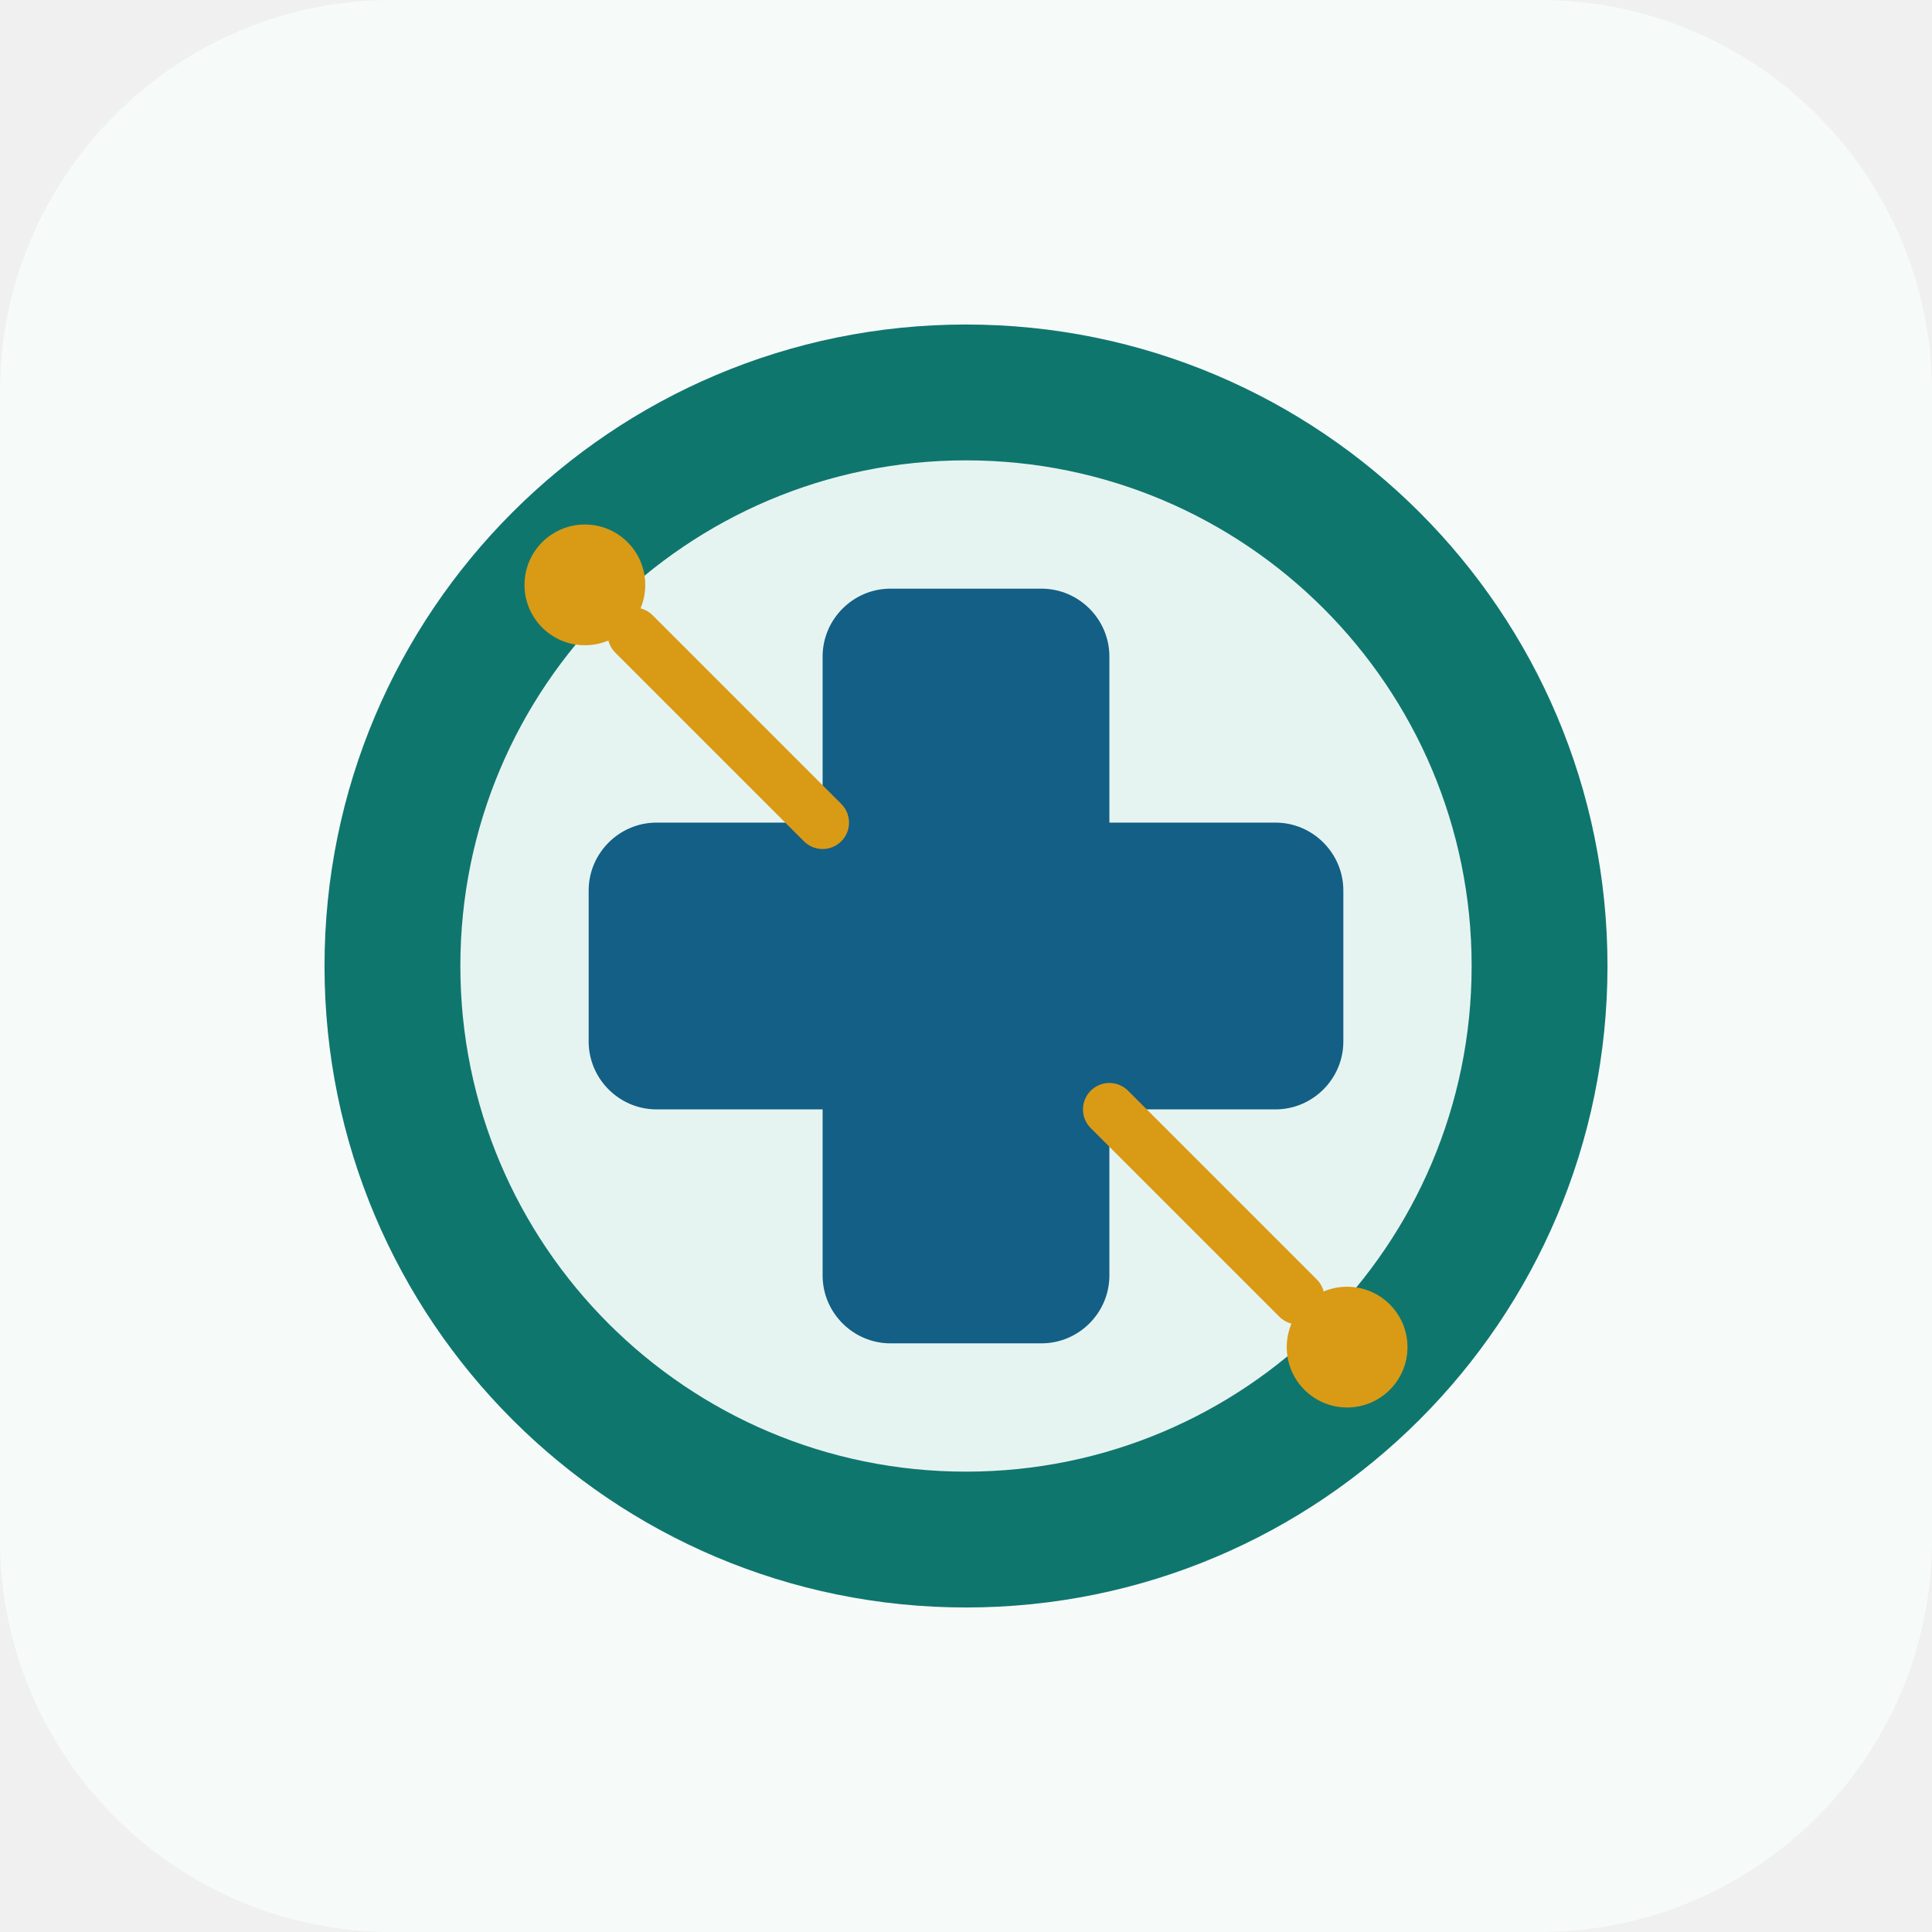
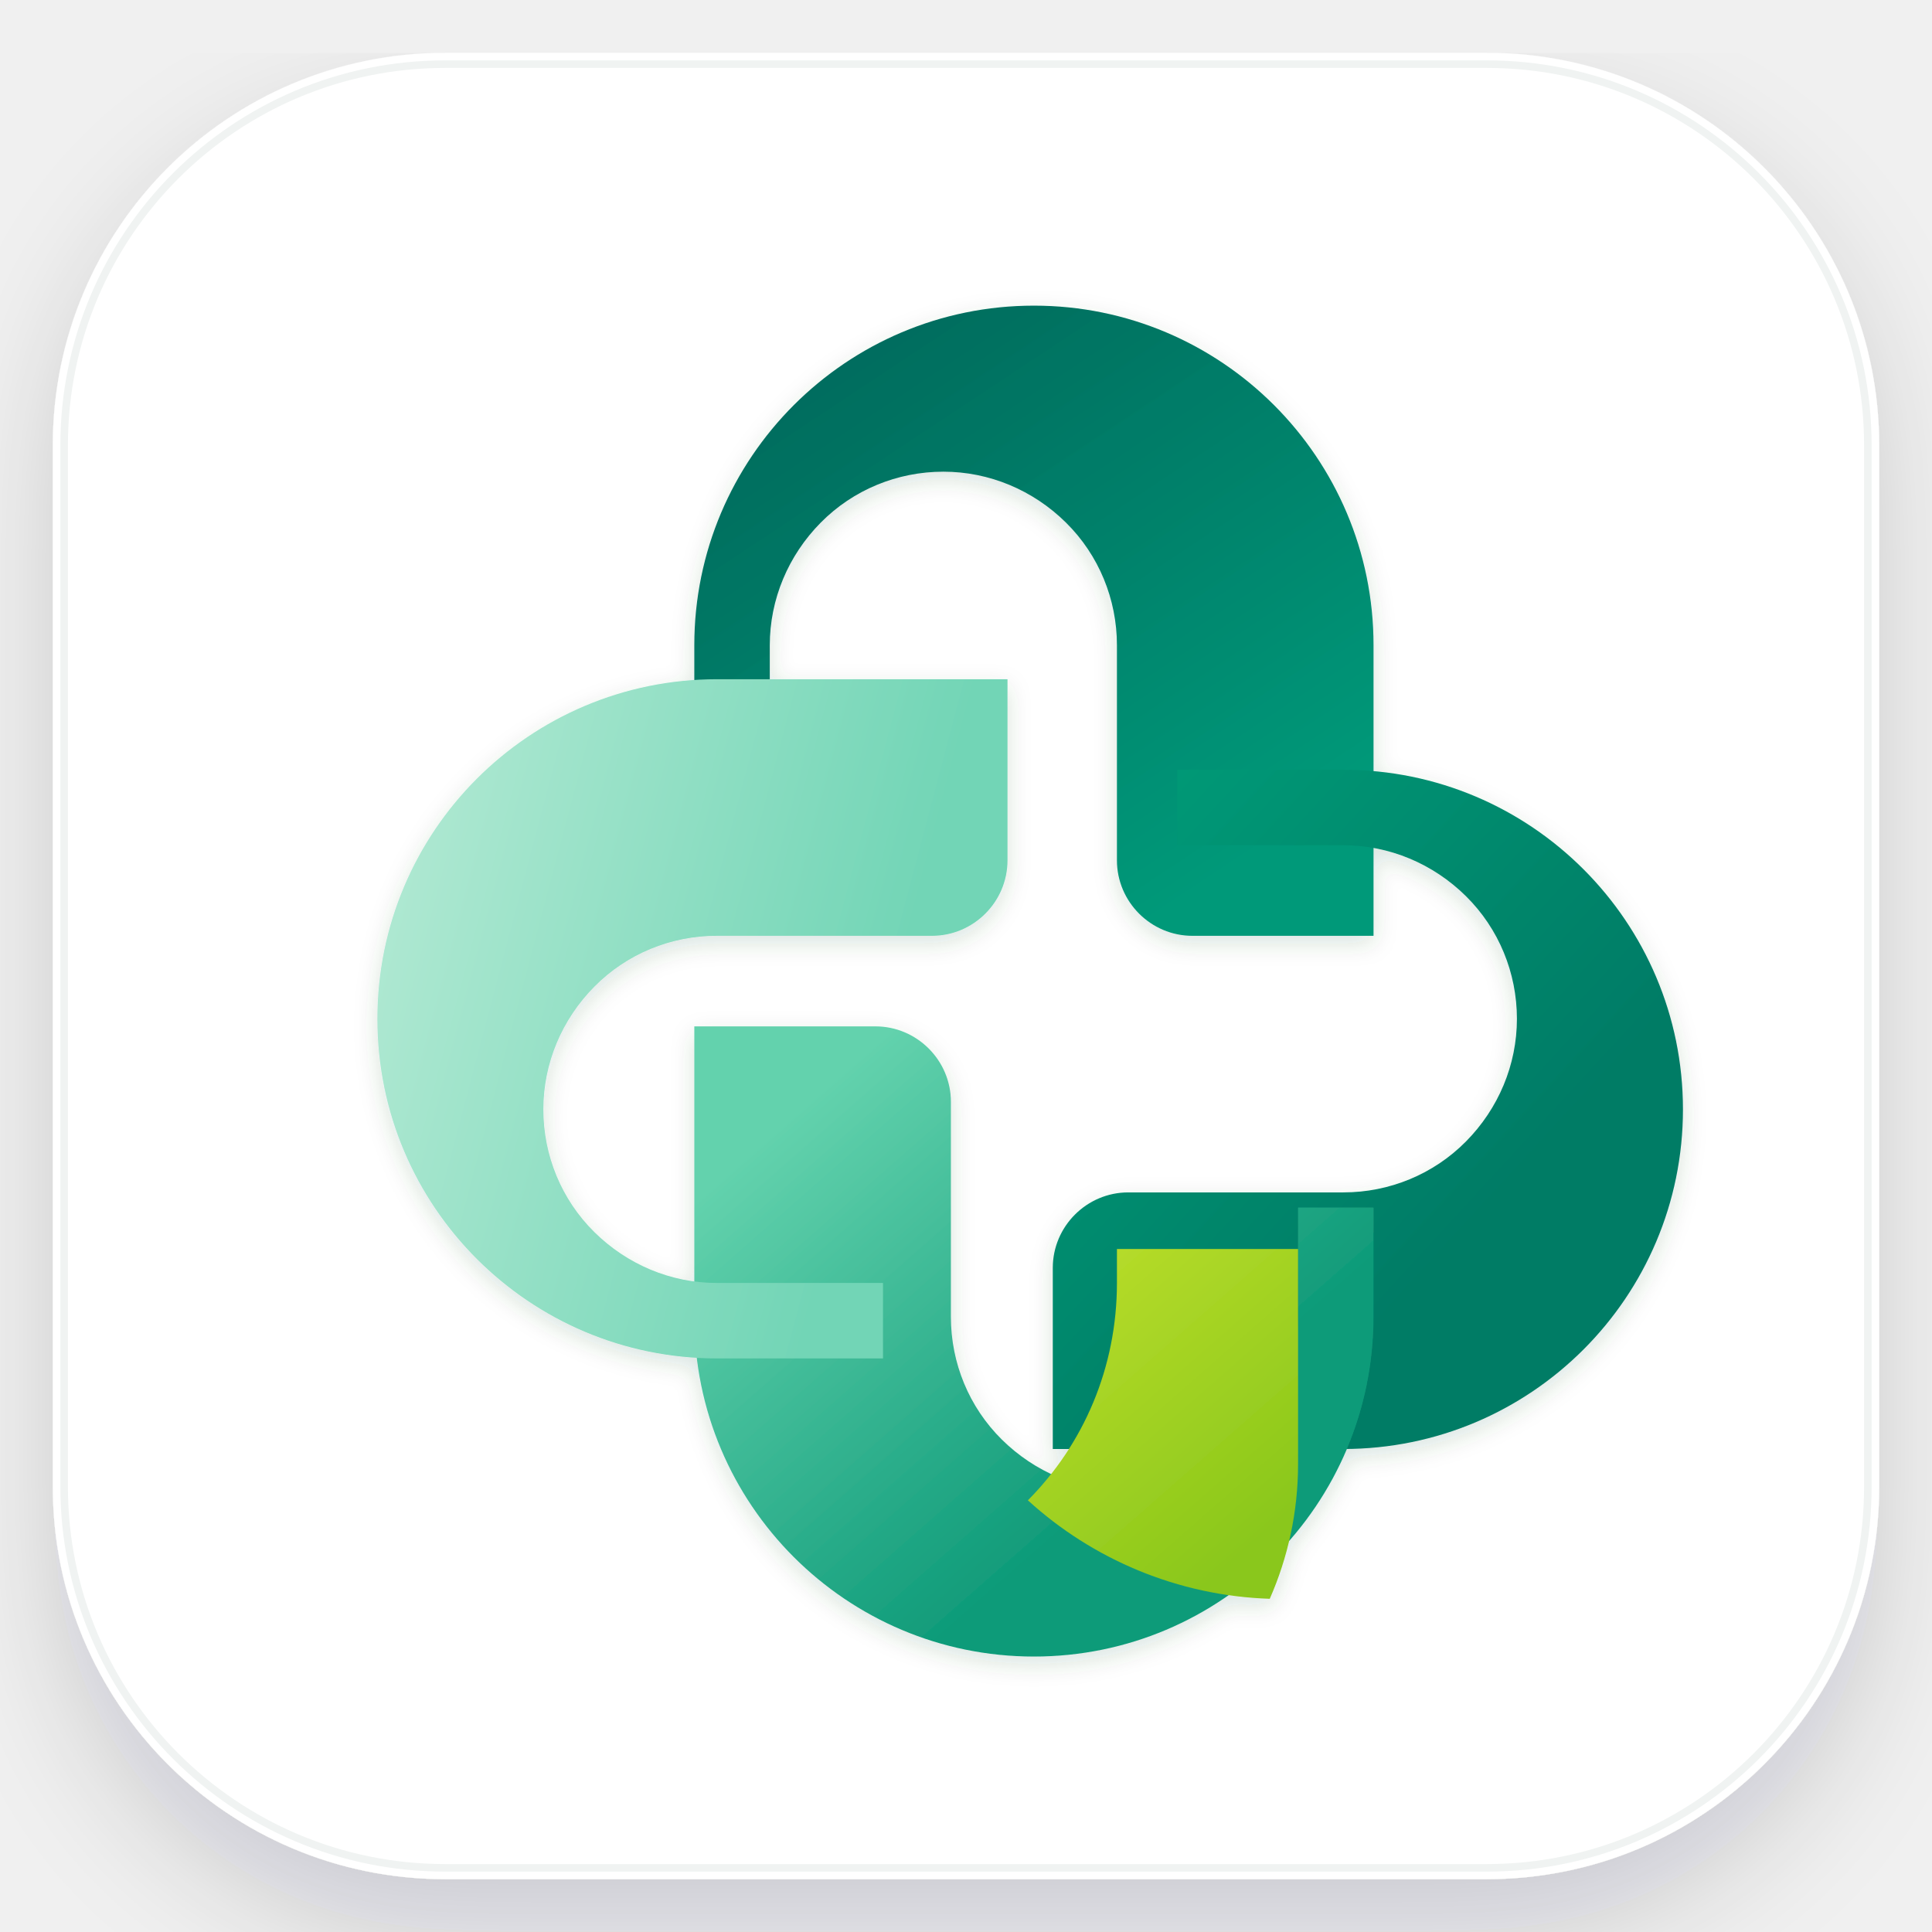
<svg xmlns="http://www.w3.org/2000/svg" viewBox="0 0 512 512" role="img" aria-labelledby="title desc">
-   <rect width="512" height="512" rx="104" fill="#f6fbfa" />
-   <path d="M112 256c0-79.5 64.5-144 144-144s144 64.5 144 144-64.5 144-144 144-144-64.5-144-144Z" fill="#e6f4f1" />
-   <path d="M256 86c93.9 0 170 76.1 170 170s-76.1 170-170 170S86 349.9 86 256 162.1 86 256 86Zm0 36c-74 0-134 60-134 134s60 134 134 134 134-60 134-134-60-134-134-134Z" fill="#0f766e" />
-   <path d="M236 156h40c9.9 0 18 8.1 18 18v44h44c9.9 0 18 8.1 18 18v40c0 9.9-8.1 18-18 18h-44v44c0 9.9-8.1 18-18 18h-40c-9.9 0-18-8.1-18-18v-44h-44c-9.9 0-18-8.1-18-18v-40c0-9.9 8.1-18 18-18h44v-44c0-9.9 8.1-18 18-18Z" fill="#135f86" />
-   <circle cx="155" cy="155" r="16" fill="#d99a16" />
-   <circle cx="357" cy="357" r="16" fill="#d99a16" />
-   <path d="M168 168 218 218M294 294l50 50" stroke="#d99a16" stroke-width="14" stroke-linecap="round" />
+   <defs>
+     <filter id="tileShadow" x="-20%" y="-20%" width="140%" height="140%">
+       <feDropShadow dx="0" dy="14" stdDeviation="16" flood-color="#0f1720" flood-opacity=".16" />
+     </filter>
+     <filter id="softInner" x="-20%" y="-20%" width="140%" height="140%">
+       <feDropShadow dx="0" dy="2" stdDeviation="3" flood-color="#064e3b" flood-opacity=".15" />
+     </filter>
+     <linearGradient id="topGradient" x1="216" x2="312" y1="95" y2="240" gradientUnits="userSpaceOnUse">
+       <stop offset="0" stop-color="#006b5d" />
+       <stop offset="1" stop-color="#009979" />
+     </linearGradient>
+     <linearGradient id="rightGradient" x1="326" x2="450" y1="210" y2="324" gradientUnits="userSpaceOnUse">
+       <stop offset="0" stop-color="#009e79" />
+       <stop offset="1" stop-color="#007b65" />
+     </linearGradient>
+     <linearGradient id="bottomGradient" x1="214" x2="300" y1="332" y2="430" gradientUnits="userSpaceOnUse">
+       <stop offset="0" stop-color="#63d2ad" />
+       <stop offset="1" stop-color="#0f9b79" />
+     </linearGradient>
+     <linearGradient id="leftGradient" x1="94" x2="238" y1="246" y2="284" gradientUnits="userSpaceOnUse">
+       <stop offset="0" stop-color="#b4ead4" />
+       <stop offset="1" stop-color="#72d5b6" />
+     </linearGradient>
+     <linearGradient id="limeGradient" x1="288" x2="345" y1="333" y2="398" gradientUnits="userSpaceOnUse">
+       <stop offset="0" stop-color="#b7dc2a" />
+       <stop offset="1" stop-color="#8ac71b" />
+     </linearGradient>
+   </defs>
+   <rect x="14" y="14" width="484" height="484" rx="104" fill="#ffffff" filter="url(#tileShadow)" />
+   <rect x="17" y="17" width="478" height="478" rx="101" fill="#ffffff" stroke="#f0f3f2" stroke-width="2" />
+   <g filter="url(#softInner)">
+     <path fill="url(#topGradient)" d="M184 171c0-49.7 40.3-90 90-90s90 40.3 90 90v77h-48c-11 0-20-9-20-20v-57c0-12.2-4.8-23.9-13.5-32.5S262.2 125 250 125s-23.9 4.8-32.5 13.5S204 158.8 204 171v29h-20v-29Z" />
+     <path fill="url(#rightGradient)" d="M368 204h44c49.7 0 90 40.3 90 90s-40.3 90-90 90h-77v-48c0-11 9-20 20-20h57c12.2 0 23.9-4.8 32.5-13.5S458 282.2 458 270s-4.8-23.9-13.5-32.5S424.2 224 412 224h-44v-20Z" transform="translate(-56 0)" />
+     <path fill="url(#bottomGradient)" d="M184 312h48c11 0 20 9 20 20v57c0 12.2 4.8 23.9 13.5 32.5S285.8 435 298 435s23.9-4.8 32.5-13.5S344 401.2 344 389v-29h20v29c0 49.7-40.3 90-90 90s-90-40.3-90-90v-77Z" transform="translate(0 -40)" />
+     <path fill="url(#leftGradient)" d="M100 294c0-49.7 40.3-90 90-90h77v48c0 11-9 20-20 20h-57c-12.2 0-23.9 4.8-32.5 13.5S144 305.8 144 318s4.8 23.9 13.5 32.5S177.8 364 190 364h44v20h-44c-49.7 0-90-40.3-90-90Z" transform="translate(0 -24)" />
+     <path fill="url(#limeGradient)" d="M296 331h48v57c0 12.7-2.7 24.8-7.5 35.7-24.4-.8-47-10.5-64.1-26.1 14.7-14.8 23.6-35.1 23.6-57.6v-9Z" />
+   </g>
</svg>
